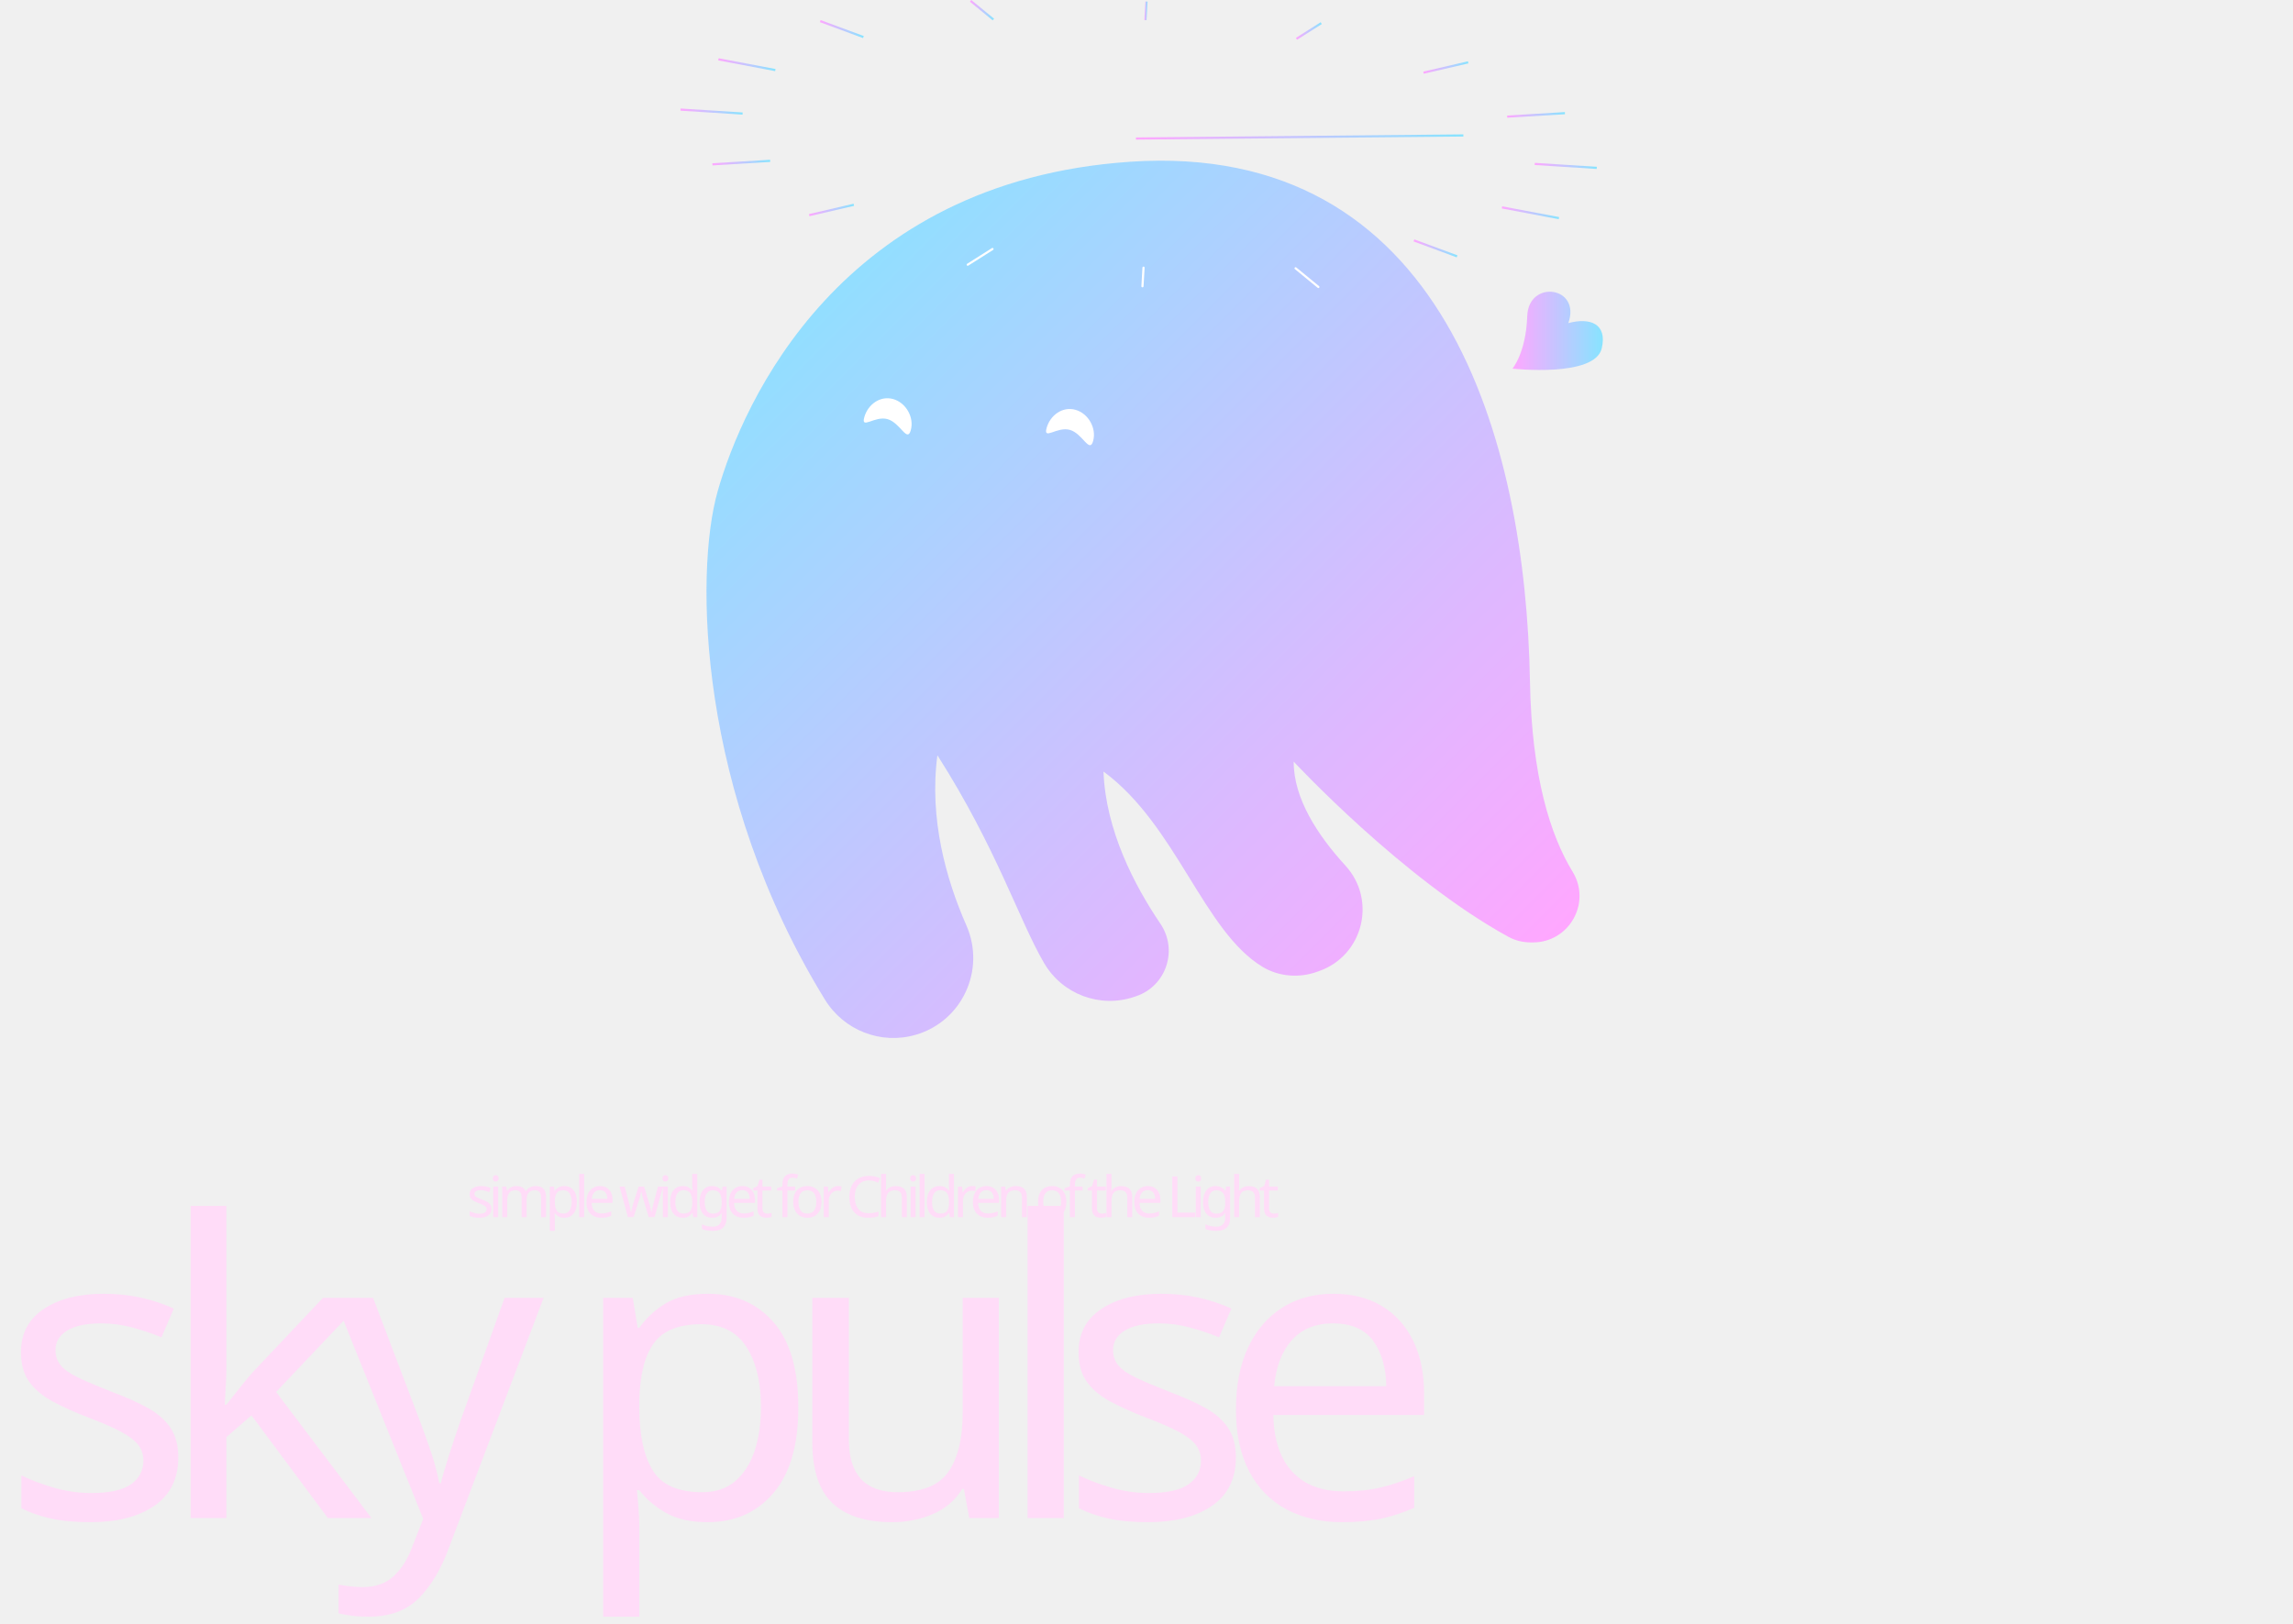
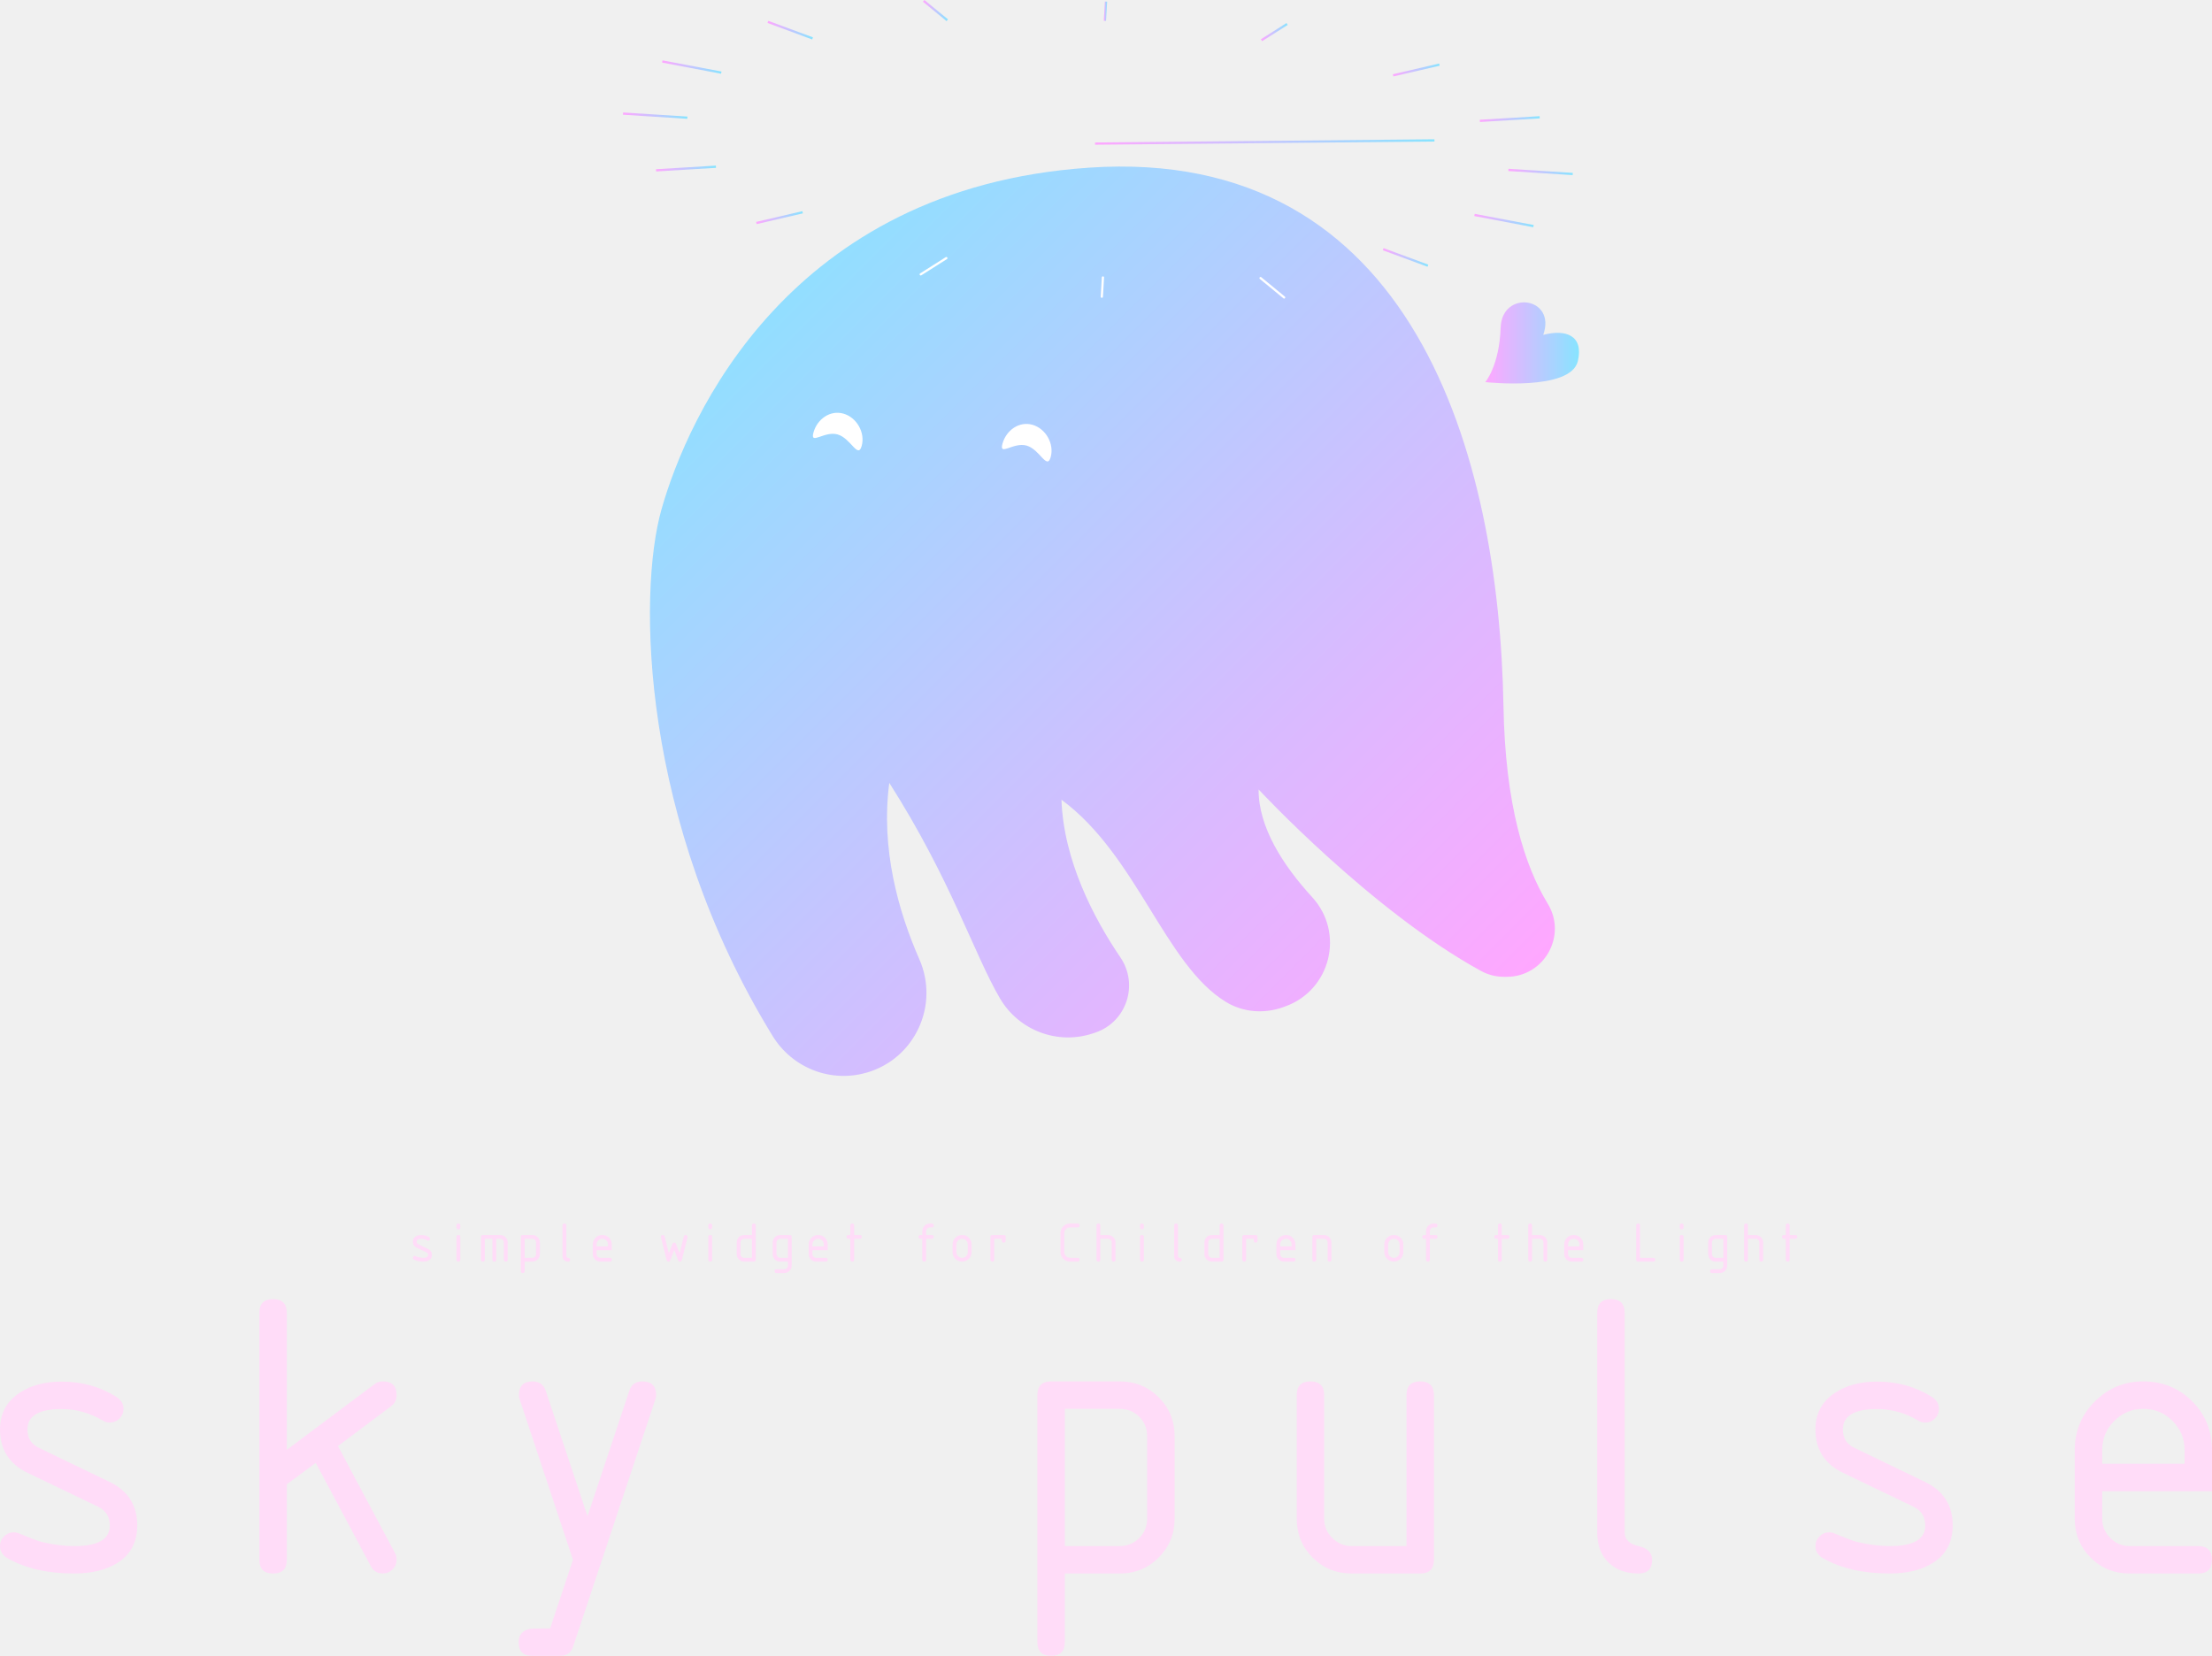
- <svg xmlns="http://www.w3.org/2000/svg" xmlns:xlink="http://www.w3.org/1999/xlink" id="_レイヤー_2" data-name="レイヤー 2" viewBox="0 0 1055.11 747.43">
+ <svg xmlns="http://www.w3.org/2000/svg" xmlns:xlink="http://www.w3.org/1999/xlink" id="_レイヤー_2" data-name="レイヤー 2" viewBox="0 0 981.99 735.24">
  <defs>
    <style>
      .cls-1 {
        fill: url(#_名称未設定グラデーション_113);
      }

      .cls-2 {
        fill: url(#_名称未設定グラデーション_113-18);
        stroke: url(#_名称未設定グラデーション_113-19);
      }

      .cls-2, .cls-3, .cls-4, .cls-5, .cls-6, .cls-7, .cls-8, .cls-9, .cls-10, .cls-11, .cls-12, .cls-13, .cls-14, .cls-15 {
        stroke-miterlimit: 10;
      }

      .cls-3 {
        fill: url(#_名称未設定グラデーション_113-30);
        stroke: url(#_名称未設定グラデーション_113-31);
      }

      .cls-16 {
        fill: url(#_名称未設定グラデーション_113-28);
      }

      .cls-4 {
        fill: url(#_名称未設定グラデーション_113-4);
        stroke: url(#_名称未設定グラデーション_113-5);
      }

      .cls-17 {
        fill: #fff;
      }

      .cls-5 {
        fill: url(#_名称未設定グラデーション_113-16);
        stroke: url(#_名称未設定グラデーション_113-17);
      }

      .cls-6 {
        fill: url(#_名称未設定グラデーション_113-14);
        stroke: url(#_名称未設定グラデーション_113-15);
      }

      .cls-18 {
        fill: url(#_名称未設定グラデーション_113-29);
      }

      .cls-19 {
-         font-size: 189.06px;
-         letter-spacing: -.1em;
-       }
- 
-       .cls-19, .cls-20 {
        fill: #ffdcf8;
-         font-family: ISOCTEUR, ISOCTEUR;
-       }
- 
-       .cls-21 {
+       }
+ 
+       .cls-20 {
        fill: url(#_名称未設定グラデーション_113-32);
      }

      .cls-7 {
        fill: url(#_名称未設定グラデーション_113-10);
        stroke: url(#_名称未設定グラデーション_113-11);
      }

      .cls-8 {
        fill: url(#_名称未設定グラデーション_113-8);
        stroke: url(#_名称未設定グラデーション_113-9);
      }

      .cls-9 {
        fill: url(#_名称未設定グラデーション_113-22);
        stroke: url(#_名称未設定グラデーション_113-23);
      }

-       .cls-22 {
+       .cls-21 {
        fill: none;
        stroke: #fff;
        stroke-linecap: round;
        stroke-linejoin: round;
      }

      .cls-10 {
        fill: url(#_名称未設定グラデーション_113-2);
        stroke: url(#_名称未設定グラデーション_113-3);
      }

-       .cls-20 {
-         font-size: 26.23px;
-         letter-spacing: -.1em;
-       }
- 
      .cls-11 {
        fill: url(#_名称未設定グラデーション_113-26);
        stroke: url(#_名称未設定グラデーション_113-27);
      }

      .cls-12 {
        fill: url(#_名称未設定グラデーション_113-24);
        stroke: url(#_名称未設定グラデーション_113-25);
      }

      .cls-13 {
        fill: url(#_名称未設定グラデーション_113-12);
        stroke: url(#_名称未設定グラデーション_113-13);
      }

      .cls-14 {
        fill: url(#_名称未設定グラデーション_113-20);
        stroke: url(#_名称未設定グラデーション_113-21);
      }

      .cls-15 {
        fill: url(#_名称未設定グラデーション_113-6);
        stroke: url(#_名称未設定グラデーション_113-7);
      }
    </style>
-     <linearGradient id="_名称未設定グラデーション_113" data-name="名称未設定グラデーション 113" x1="684.7" y1="463.34" x2="337.07" y2="115.71" gradientUnits="userSpaceOnUse">
+     <linearGradient id="_名称未設定グラデーション_113" data-name="名称未設定グラデーション 113" x1="648.14" y1="463.34" x2="300.51" y2="115.71" gradientUnits="userSpaceOnUse">
      <stop offset="0" stop-color="#ffa7ff" />
      <stop offset="1" stop-color="#87e4ff" />
    </linearGradient>
-     <linearGradient id="_名称未設定グラデーション_113-2" data-name="名称未設定グラデーション 113" x1="372.34" y1="96.64" x2="392.88" y2="96.64" xlink:href="#_名称未設定グラデーション_113" />
-     <linearGradient id="_名称未設定グラデーション_113-3" data-name="名称未設定グラデーション 113" x1="372.23" y1="96.64" x2="392.99" y2="96.64" xlink:href="#_名称未設定グラデーション_113" />
-     <linearGradient id="_名称未設定グラデーション_113-4" data-name="名称未設定グラデーション 113" x1="327.82" y1="74.83" x2="354.38" y2="74.83" xlink:href="#_名称未設定グラデーション_113" />
-     <linearGradient id="_名称未設定グラデーション_113-5" data-name="名称未設定グラデーション 113" x1="327.79" y1="74.83" x2="354.41" y2="74.83" xlink:href="#_名称未設定グラデーション_113" />
-     <linearGradient id="_名称未設定グラデーション_113-6" data-name="名称未設定グラデーション 113" x1="313.15" y1="51.35" x2="341.7" y2="51.35" xlink:href="#_名称未設定グラデーション_113" />
-     <linearGradient id="_名称未設定グラデーション_113-7" data-name="名称未設定グラデーション 113" x1="313.12" y1="51.35" x2="341.73" y2="51.35" xlink:href="#_名称未設定グラデーション_113" />
-     <linearGradient id="_名称未設定グラデーション_113-8" data-name="名称未設定グラデーション 113" x1="330.58" y1="29.78" x2="356.77" y2="29.78" xlink:href="#_名称未設定グラデーション_113" />
-     <linearGradient id="_名称未設定グラデーション_113-9" data-name="名称未設定グラデーション 113" x1="330.48" y1="29.78" x2="356.86" y2="29.78" xlink:href="#_名称未設定グラデーション_113" />
-     <linearGradient id="_名称未設定グラデーション_113-10" data-name="名称未設定グラデーション 113" x1="377.44" y1="13.39" x2="397.29" y2="13.39" xlink:href="#_名称未設定グラデーション_113" />
-     <linearGradient id="_名称未設定グラデーション_113-11" data-name="名称未設定グラデーション 113" x1="377.27" y1="13.39" x2="397.46" y2="13.39" xlink:href="#_名称未設定グラデーション_113" />
-     <linearGradient id="_名称未設定グラデーション_113-12" data-name="名称未設定グラデーション 113" x1="446.61" y1="4.68" x2="457.09" y2="4.68" xlink:href="#_名称未設定グラデーション_113" />
-     <linearGradient id="_名称未設定グラデーション_113-13" data-name="名称未設定グラデーション 113" x1="446.29" y1="4.68" x2="457.4" y2="4.68" xlink:href="#_名称未設定グラデーション_113" />
-     <linearGradient id="_名称未設定グラデーション_113-14" data-name="名称未設定グラデーション 113" x1="527.07" y1="4.99" x2="527.55" y2="4.99" xlink:href="#_名称未設定グラデーション_113" />
-     <linearGradient id="_名称未設定グラデーション_113-15" data-name="名称未設定グラデーション 113" x1="526.57" y1="4.99" x2="528.05" y2="4.99" xlink:href="#_名称未設定グラデーション_113" />
-     <linearGradient id="_名称未設定グラデーション_113-16" data-name="名称未設定グラデーション 113" x1="596.57" y1="14.25" x2="607.95" y2="14.25" xlink:href="#_名称未設定グラデーション_113" />
-     <linearGradient id="_名称未設定グラデーション_113-17" data-name="名称未設定グラデーション 113" x1="596.3" y1="14.25" x2="608.22" y2="14.25" xlink:href="#_名称未設定グラデーション_113" />
-     <linearGradient id="_名称未設定グラデーション_113-18" data-name="名称未設定グラデーション 113" x1="655.02" y1="31.07" x2="675.56" y2="31.07" xlink:href="#_名称未設定グラデーション_113" />
-     <linearGradient id="_名称未設定グラデーション_113-19" data-name="名称未設定グラデーション 113" x1="654.91" y1="31.07" x2="675.67" y2="31.07" xlink:href="#_名称未設定グラデーション_113" />
-     <linearGradient id="_名称未設定グラデーション_113-20" data-name="名称未設定グラデーション 113" x1="693.52" y1="52.88" x2="720.08" y2="52.88" xlink:href="#_名称未設定グラデーション_113" />
-     <linearGradient id="_名称未設定グラデーション_113-21" data-name="名称未設定グラデーション 113" x1="693.49" y1="52.88" x2="720.11" y2="52.88" xlink:href="#_名称未設定グラデーション_113" />
-     <linearGradient id="_名称未設定グラデーション_113-22" data-name="名称未設定グラデーション 113" x1="706.2" y1="76.35" x2="734.75" y2="76.35" xlink:href="#_名称未設定グラデーション_113" />
-     <linearGradient id="_名称未設定グラデーション_113-23" data-name="名称未設定グラデーション 113" x1="706.16" y1="76.35" x2="734.78" y2="76.35" xlink:href="#_名称未設定グラデーション_113" />
-     <linearGradient id="_名称未設定グラデーション_113-24" data-name="名称未設定グラデーション 113" x1="691.13" y1="97.93" x2="717.32" y2="97.93" xlink:href="#_名称未設定グラデーション_113" />
-     <linearGradient id="_名称未設定グラデーション_113-25" data-name="名称未設定グラデーション 113" x1="691.04" y1="97.93" x2="717.42" y2="97.93" xlink:href="#_名称未設定グラデーション_113" />
-     <linearGradient id="_名称未設定グラデーション_113-26" data-name="名称未設定グラデーション 113" x1="650.61" y1="114.32" x2="670.46" y2="114.32" xlink:href="#_名称未設定グラデーション_113" />
-     <linearGradient id="_名称未設定グラデーション_113-27" data-name="名称未設定グラデーション 113" x1="650.44" y1="114.32" x2="670.63" y2="114.32" xlink:href="#_名称未設定グラデーション_113" />
-     <linearGradient id="_名称未設定グラデーション_113-28" data-name="名称未設定グラデーション 113" x1="468.42" y1="47.56" x2="522.69" y2="47.56" xlink:href="#_名称未設定グラデーション_113" />
-     <linearGradient id="_名称未設定グラデーション_113-29" data-name="名称未設定グラデーション 113" x1="468.42" y1="47.56" x2="522.69" y2="47.56" xlink:href="#_名称未設定グラデーション_113" />
-     <linearGradient id="_名称未設定グラデーション_113-30" data-name="名称未設定グラデーション 113" x1="522.69" y1="63.05" x2="673.36" y2="63.05" xlink:href="#_名称未設定グラデーション_113" />
-     <linearGradient id="_名称未設定グラデーション_113-31" data-name="名称未設定グラデーション 113" x1="522.68" y1="63.05" x2="673.37" y2="63.05" xlink:href="#_名称未設定グラデーション_113" />
-     <linearGradient id="_名称未設定グラデーション_113-32" data-name="名称未設定グラデーション 113" x1="695.94" y1="152.26" x2="737.55" y2="152.26" xlink:href="#_名称未設定グラデーション_113" />
+     <linearGradient id="_名称未設定グラデーション_113-2" data-name="名称未設定グラデーション 113" x1="335.79" y1="96.64" x2="356.32" y2="96.64" xlink:href="#_名称未設定グラデーション_113" />
+     <linearGradient id="_名称未設定グラデーション_113-3" data-name="名称未設定グラデーション 113" x1="335.67" y1="96.64" x2="356.43" y2="96.64" xlink:href="#_名称未設定グラデーション_113" />
+     <linearGradient id="_名称未設定グラデーション_113-4" data-name="名称未設定グラデーション 113" x1="291.26" y1="74.83" x2="317.83" y2="74.83" xlink:href="#_名称未設定グラデーション_113" />
+     <linearGradient id="_名称未設定グラデーション_113-5" data-name="名称未設定グラデーション 113" x1="291.23" y1="74.83" x2="317.86" y2="74.83" xlink:href="#_名称未設定グラデーション_113" />
+     <linearGradient id="_名称未設定グラデーション_113-6" data-name="名称未設定グラデーション 113" x1="276.6" y1="51.35" x2="305.15" y2="51.35" xlink:href="#_名称未設定グラデーション_113" />
+     <linearGradient id="_名称未設定グラデーション_113-7" data-name="名称未設定グラデーション 113" x1="276.56" y1="51.35" x2="305.18" y2="51.35" xlink:href="#_名称未設定グラデーション_113" />
+     <linearGradient id="_名称未設定グラデーション_113-8" data-name="名称未設定グラデーション 113" x1="294.02" y1="29.78" x2="320.21" y2="29.78" xlink:href="#_名称未設定グラデーション_113" />
+     <linearGradient id="_名称未設定グラデーション_113-9" data-name="名称未設定グラデーション 113" x1="293.93" y1="29.78" x2="320.3" y2="29.78" xlink:href="#_名称未設定グラデーション_113" />
+     <linearGradient id="_名称未設定グラデーション_113-10" data-name="名称未設定グラデーション 113" x1="340.89" y1="13.39" x2="360.73" y2="13.39" xlink:href="#_名称未設定グラデーション_113" />
+     <linearGradient id="_名称未設定グラデーション_113-11" data-name="名称未設定グラデーション 113" x1="340.71" y1="13.39" x2="360.9" y2="13.39" xlink:href="#_名称未設定グラデーション_113" />
+     <linearGradient id="_名称未設定グラデーション_113-12" data-name="名称未設定グラデーション 113" x1="410.05" y1="4.68" x2="420.53" y2="4.68" xlink:href="#_名称未設定グラデーション_113" />
+     <linearGradient id="_名称未設定グラデーション_113-13" data-name="名称未設定グラデーション 113" x1="409.74" y1="4.68" x2="420.85" y2="4.68" xlink:href="#_名称未設定グラデーション_113" />
+     <linearGradient id="_名称未設定グラデーション_113-14" data-name="名称未設定グラデーション 113" x1="490.51" y1="4.99" x2="491" y2="4.99" xlink:href="#_名称未設定グラデーション_113" />
+     <linearGradient id="_名称未設定グラデーション_113-15" data-name="名称未設定グラデーション 113" x1="490.01" y1="4.99" x2="491.5" y2="4.99" xlink:href="#_名称未設定グラデーション_113" />
+     <linearGradient id="_名称未設定グラデーション_113-16" data-name="名称未設定グラデーション 113" x1="560.02" y1="14.25" x2="571.39" y2="14.25" xlink:href="#_名称未設定グラデーション_113" />
+     <linearGradient id="_名称未設定グラデーション_113-17" data-name="名称未設定グラデーション 113" x1="559.75" y1="14.25" x2="571.66" y2="14.25" xlink:href="#_名称未設定グラデーション_113" />
+     <linearGradient id="_名称未設定グラデーション_113-18" data-name="名称未設定グラデーション 113" x1="618.47" y1="31.07" x2="639" y2="31.07" xlink:href="#_名称未設定グラデーション_113" />
+     <linearGradient id="_名称未設定グラデーション_113-19" data-name="名称未設定グラデーション 113" x1="618.35" y1="31.07" x2="639.11" y2="31.07" xlink:href="#_名称未設定グラデーション_113" />
+     <linearGradient id="_名称未設定グラデーション_113-20" data-name="名称未設定グラデーション 113" x1="656.96" y1="52.88" x2="683.52" y2="52.88" xlink:href="#_名称未設定グラデーション_113" />
+     <linearGradient id="_名称未設定グラデーション_113-21" data-name="名称未設定グラデーション 113" x1="656.93" y1="52.88" x2="683.55" y2="52.88" xlink:href="#_名称未設定グラデーション_113" />
+     <linearGradient id="_名称未設定グラデーション_113-22" data-name="名称未設定グラデーション 113" x1="669.64" y1="76.35" x2="698.19" y2="76.35" xlink:href="#_名称未設定グラデーション_113" />
+     <linearGradient id="_名称未設定グラデーション_113-23" data-name="名称未設定グラデーション 113" x1="669.61" y1="76.35" x2="698.22" y2="76.35" xlink:href="#_名称未設定グラデーション_113" />
+     <linearGradient id="_名称未設定グラデーション_113-24" data-name="名称未設定グラデーション 113" x1="654.58" y1="97.93" x2="680.77" y2="97.93" xlink:href="#_名称未設定グラデーション_113" />
+     <linearGradient id="_名称未設定グラデーション_113-25" data-name="名称未設定グラデーション 113" x1="654.48" y1="97.93" x2="680.86" y2="97.93" xlink:href="#_名称未設定グラデーション_113" />
+     <linearGradient id="_名称未設定グラデーション_113-26" data-name="名称未設定グラデーション 113" x1="614.06" y1="114.32" x2="633.9" y2="114.32" xlink:href="#_名称未設定グラデーション_113" />
+     <linearGradient id="_名称未設定グラデーション_113-27" data-name="名称未設定グラデーション 113" x1="613.88" y1="114.32" x2="634.07" y2="114.32" xlink:href="#_名称未設定グラデーション_113" />
+     <linearGradient id="_名称未設定グラデーション_113-28" data-name="名称未設定グラデーション 113" x1="431.87" y1="47.56" x2="486.13" y2="47.56" xlink:href="#_名称未設定グラデーション_113" />
+     <linearGradient id="_名称未設定グラデーション_113-29" data-name="名称未設定グラデーション 113" x1="431.87" y1="47.56" x2="486.13" y2="47.56" xlink:href="#_名称未設定グラデーション_113" />
+     <linearGradient id="_名称未設定グラデーション_113-30" data-name="名称未設定グラデーション 113" x1="486.13" y1="63.05" x2="636.81" y2="63.05" xlink:href="#_名称未設定グラデーション_113" />
+     <linearGradient id="_名称未設定グラデーション_113-31" data-name="名称未設定グラデーション 113" x1="486.13" y1="63.05" x2="636.81" y2="63.05" xlink:href="#_名称未設定グラデーション_113" />
+     <linearGradient id="_名称未設定グラデーション_113-32" data-name="名称未設定グラデーション 113" x1="659.38" y1="152.26" x2="700.99" y2="152.26" xlink:href="#_名称未設定グラデーション_113" />
  </defs>
  <g id="_レイヤー_1-2" data-name="レイヤー 1">
    <g>
-       <text class="cls-19" transform="translate(0 698.69)">
-         <tspan x="0" y="0">sky pulse</tspan>
-       </text>
-       <text class="cls-20" transform="translate(214.77 560.2)">
-         <tspan x="0" y="0">simple widget for Children of the Light</tspan>
-       </text>
      <g>
-         <path class="cls-1" d="M519.91,74.46c-133.11,9.03-178.11,110.72-189.71,151.76-10.71,37.87-9.04,138.78,49.39,233.85,8.7,14.15,25.72,20.83,41.67,16.21h.05c21.46-6.23,32.35-29.93,23.36-50.38-9.27-21.09-17.21-49.03-13.33-78.29,27.33,42.89,37.58,75.96,49.1,95.65,8.4,14.36,25.71,20.88,41.47,15.54.31-.1.62-.21.92-.31,13.83-4.7,19.32-21.27,11.12-33.36-11.74-17.31-25.21-42.88-26.18-70.04,33.54,24.69,45.97,73.38,73.07,89.83,7.56,4.59,16.86,5.32,25.19,2.35.34-.12.69-.24,1.03-.37,20.24-7.2,26.53-32.69,12.02-48.53-12.78-13.95-23.88-30.95-23.79-47.84,0,0,50.06,53.96,98.79,80.63,3.08,1.69,6.55,2.55,10.06,2.58.39,0,.77,0,1.15,0,16.74.08,27.08-18.21,18.36-32.49-10.22-16.74-18.88-43.82-19.65-87.65-1.97-111.29-39.64-248.95-184.09-239.15Z" />
-         <path class="cls-17" d="M419.09,198.02c-1.66,5.91-4.8-3.46-10.71-5.12s-12.34,5.01-10.68-.89c1.66-5.91,7.36-10.01,13.27-8.35,5.91,1.66,9.78,8.45,8.12,14.36Z" />
-         <path class="cls-17" d="M502.99,202.97c-1.66,5.91-4.8-3.46-10.71-5.12s-12.34,5.01-10.68-.89c1.66-5.91,7.36-10.01,13.27-8.35,5.91,1.66,9.78,8.45,8.12,14.36Z" />
+         <path class="cls-19" d="M48.74,677.36c0-3.88-1.72-6.65-5.17-8.31l-31.29-15.05c-8.19-3.94-12.28-10.37-12.28-19.29,0-7.02,2.89-12.43,8.68-16.25,4.98-3.32,11.2-4.98,18.65-4.98,9.05,0,17.14,2.25,24.28,6.74,2.15,1.35,3.23,3.14,3.23,5.35,0,1.66-.6,3.09-1.8,4.29-1.2,1.2-2.63,1.8-4.29,1.8-1.11,0-2.06-.25-2.86-.74-5.85-3.51-12.03-5.26-18.56-5.26-10.09,0-15.14,3.02-15.14,9.05,0,3.82,1.66,6.52,4.98,8.12l31.57,15.23c8.12,3.94,12.19,10.37,12.19,19.29,0,7.38-2.92,12.92-8.77,16.62-4.99,3.14-11.42,4.71-19.29,4.71-11.69,0-21.51-2.25-29.45-6.74-2.28-1.29-3.42-3.11-3.42-5.45,0-1.66.6-3.09,1.8-4.29,1.2-1.2,2.63-1.8,4.29-1.8.8,0,1.57.15,2.31.46,1.97.86,4.86,2,8.68,3.42,5.54,1.48,10.92,2.22,16.15,2.22,10.34,0,15.51-3.05,15.51-9.14Z" />
+         <path class="cls-19" d="M127.32,659.09v33.51c0,4.06-2.03,6.09-6.09,6.09s-6.09-2.03-6.09-6.09v-109.67c0-4.06,2.03-6.09,6.09-6.09s6.09,2.03,6.09,6.09v60.83l38.96-29.17c1.05-.8,2.28-1.2,3.69-1.2,4.06,0,6.09,2.03,6.09,6.09,0,2.09-.8,3.72-2.4,4.89l-23.63,17.72,25.39,47.63c.43.8.65,1.75.65,2.86,0,1.66-.6,3.09-1.8,4.29s-2.63,1.8-4.29,1.8c-2.4,0-4.19-1.08-5.35-3.23l-24.46-45.88-12.83,9.51Z" />
+         <path class="cls-19" d="M244.21,723.06l10.15-30.46-23.63-71.17c-.25-.74-.37-1.38-.37-1.94,0-4.06,2.03-6.09,6.09-6.09,2.95,0,4.89,1.38,5.82,4.15l18.55,55.67,18.55-55.67c.86-2.77,2.8-4.15,5.82-4.15,4.06,0,6.09,2.03,6.09,6.09,0,.55-.12,1.2-.37,1.94l-36.46,109.67c-.92,2.77-2.86,4.15-5.82,4.15h-12.28c-4.06,0-6.09-2.03-6.09-6.09,0-3.26,1.69-5.23,5.08-5.91.55-.12,3.51-.18,8.86-.18Z" />
+         <path class="cls-19" d="M460.54,619.48c0-4.06,2.03-6.09,6.09-6.09h30.46c6.83,0,12.6,2.35,17.31,7.06s7.06,10.48,7.06,17.31v36.56c0,6.77-2.35,12.52-7.06,17.26-4.71,4.74-10.48,7.11-17.31,7.11h-24.37v30.46c0,4.06-2.03,6.09-6.09,6.09s-6.09-2.03-6.09-6.09v-109.67ZM472.72,625.58v60.93h24.37c3.38,0,6.26-1.18,8.63-3.55s3.55-5.25,3.55-8.63v-36.56c0-3.45-1.17-6.34-3.51-8.68-2.34-2.34-5.23-3.51-8.68-3.51h-24.37Z" />
+         <path class="cls-19" d="M636.59,619.48v73.11c0,4.06-2.03,6.09-6.09,6.09h-30.46c-6.83,0-12.6-2.35-17.31-7.06s-7.06-10.48-7.06-17.31v-54.83c0-4.06,2.03-6.09,6.09-6.09s6.09,2.03,6.09,6.09v54.83c0,3.32,1.2,6.19,3.6,8.59,2.4,2.4,5.26,3.6,8.58,3.6h24.37v-67.02c0-4.06,2.03-6.09,6.09-6.09s6.09,2.03,6.09,6.09Z" />
+         <path class="cls-19" d="M709.08,582.93c0-4.06,2.03-6.09,6.09-6.09s6.09,2.03,6.09,6.09v97.48c0,3.14,2.03,5.17,6.09,6.09s6.09,2.95,6.09,6.09c0,4.06-2.03,6.09-6.09,6.09-5.48,0-9.89-1.62-13.25-4.85-3.35-3.23-5.03-7.71-5.03-13.43v-97.48Z" />
+         <path class="cls-19" d="M854.68,677.36c0-3.88-1.72-6.65-5.17-8.31l-31.29-15.05c-8.19-3.94-12.28-10.37-12.28-19.29,0-7.02,2.89-12.43,8.68-16.25,4.99-3.32,11.2-4.98,18.65-4.98,9.05,0,17.14,2.25,24.28,6.74,2.15,1.35,3.23,3.14,3.23,5.35,0,1.66-.6,3.09-1.8,4.29-1.2,1.2-2.63,1.8-4.29,1.8-1.11,0-2.06-.25-2.86-.74-5.85-3.51-12.03-5.26-18.56-5.26-10.09,0-15.14,3.02-15.14,9.05,0,3.82,1.66,6.52,4.99,8.12l31.57,15.23c8.12,3.94,12.19,10.37,12.19,19.29,0,7.38-2.92,12.92-8.77,16.62-4.98,3.14-11.42,4.71-19.29,4.71-11.69,0-21.51-2.25-29.45-6.74-2.28-1.29-3.42-3.11-3.42-5.45,0-1.66.6-3.09,1.8-4.29,1.2-1.2,2.63-1.8,4.29-1.8.8,0,1.57.15,2.31.46,1.97.86,4.86,2,8.68,3.42,5.54,1.48,10.92,2.22,16.16,2.22,10.34,0,15.51-3.05,15.51-9.14Z" />
+         <path class="cls-19" d="M933.25,662.13v12.19c0,3.32,1.2,6.19,3.6,8.59,2.4,2.4,5.26,3.6,8.58,3.6h30.46c4.06,0,6.09,2.03,6.09,6.09s-2.03,6.09-6.09,6.09h-30.46c-6.83,0-12.6-2.35-17.31-7.06s-7.06-10.48-7.06-17.31v-30.46c0-8.43,2.97-15.62,8.91-21.56,5.94-5.94,13.12-8.91,21.55-8.91s15.77,2.94,21.65,8.82c5.88,5.88,8.82,13.09,8.82,21.65v18.28h-48.74ZM951.53,625.58c-5.05,0-9.36,1.79-12.92,5.35-3.57,3.57-5.35,7.88-5.35,12.92v6.09h36.56v-6.09c0-5.05-1.79-9.35-5.35-12.92-3.57-3.57-7.88-5.35-12.92-5.35Z" />
+       </g>
+       <g>
+         <path class="cls-19" d="M190.05,557.24c0-.54-.24-.92-.72-1.15l-4.34-2.09c-1.14-.55-1.7-1.44-1.7-2.68,0-.97.4-1.72,1.2-2.25.69-.46,1.55-.69,2.59-.69,1.26,0,2.38.31,3.37.94.3.19.45.44.45.74,0,.23-.08.43-.25.6-.17.17-.36.25-.6.25-.15,0-.29-.03-.4-.1-.81-.49-1.67-.73-2.57-.73-1.4,0-2.1.42-2.1,1.25,0,.53.23.91.69,1.13l4.38,2.11c1.13.55,1.69,1.44,1.69,2.68,0,1.02-.41,1.79-1.22,2.3-.69.44-1.58.65-2.68.65-1.62,0-2.98-.31-4.09-.93-.32-.18-.47-.43-.47-.76,0-.23.08-.43.25-.6.17-.17.37-.25.6-.25.11,0,.22.02.32.06.27.12.67.28,1.2.47.77.21,1.52.31,2.24.31,1.43,0,2.15-.42,2.15-1.27Z" />
+         <path class="cls-19" d="M202.64,544.99v-.84c0-.56.28-.85.85-.85s.85.28.85.85v.84c0,.56-.28.85-.85.85s-.85-.28-.85-.85ZM202.64,549.21c0-.56.28-.85.85-.85s.85.28.85.85v10.14c0,.56-.28.85-.85.85s-.85-.28-.85-.85v-10.14Z" />
+         <path class="cls-19" d="M214.39,548.37h7.61c.95,0,1.75.33,2.4.98.65.65.98,1.45.98,2.4v7.61c0,.56-.28.85-.85.85s-.85-.28-.85-.85v-7.61c0-.48-.16-.88-.49-1.2-.32-.32-.73-.49-1.2-.49h-1.69v9.3c0,.56-.28.85-.85.85s-.85-.28-.85-.85v-9.3h-3.38v9.3c0,.56-.28.85-.85.85s-.85-.28-.85-.85v-10.14c0-.56.28-.85.85-.85Z" />
+         <path class="cls-19" d="M231.21,549.21c0-.56.28-.85.85-.85h4.23c.95,0,1.75.33,2.4.98.65.65.98,1.45.98,2.4v5.07c0,.94-.33,1.74-.98,2.39-.65.66-1.45.99-2.4.99h-3.38v4.23c0,.56-.28.84-.85.84s-.85-.28-.85-.84v-15.21ZM232.9,550.06v8.45h3.38c.47,0,.87-.16,1.2-.49.33-.33.49-.73.49-1.2v-5.07c0-.48-.16-.88-.49-1.2-.32-.32-.73-.49-1.2-.49h-3.38Z" />
+         <path class="cls-19" d="M249.71,544.14c0-.56.28-.85.85-.85s.85.28.85.85v13.52c0,.44.28.72.85.85s.85.41.85.84c0,.56-.28.85-.85.85-.76,0-1.37-.22-1.84-.67s-.7-1.07-.7-1.86v-13.52Z" />
+         <path class="cls-19" d="M264.84,555.13v1.69c0,.46.17.86.5,1.19s.73.5,1.19.5h4.23c.56,0,.85.28.85.84s-.28.85-.85.85h-4.23c-.95,0-1.75-.33-2.4-.98s-.98-1.45-.98-2.4v-4.23c0-1.17.41-2.17,1.24-2.99.82-.82,1.82-1.24,2.99-1.24s2.19.41,3,1.22c.81.82,1.22,1.82,1.22,3v2.54h-6.76ZM267.38,550.06c-.7,0-1.3.25-1.79.74s-.74,1.09-.74,1.79v.85h5.07v-.85c0-.7-.25-1.3-.74-1.79s-1.09-.74-1.79-.74Z" />
+         <path class="cls-19" d="M301.86,560.2c-.39,0-.67-.21-.82-.61l-1.72-4.6-1.72,4.57c-.16.43-.44.64-.82.64-.44,0-.73-.26-.86-.79l-2.5-9.99c-.02-.07-.03-.15-.03-.24,0-.54.28-.81.85-.81.44,0,.72.21.82.64l1.87,7.49,1.58-4.2c.14-.37.41-.55.81-.55s.66.18.79.55l1.58,4.21,1.88-7.5c.11-.43.38-.64.82-.64.22,0,.42.08.59.24s.26.35.26.57c0,.09,0,.17-.03.24l-2.51,10.04c-.12.5-.4.74-.85.74Z" />
+         <path class="cls-19" d="M314.45,544.99v-.84c0-.56.28-.85.85-.85s.85.28.85.85v.84c0,.56-.28.85-.85.85s-.85-.28-.85-.85ZM314.45,549.21c0-.56.28-.85.85-.85s.85.28.85.85v10.14c0,.56-.28.85-.85.85s-.85-.28-.85-.85v-10.14Z" />
+         <path class="cls-19" d="M327.04,551.75c0-.61.15-1.18.45-1.7.64-1.12,1.62-1.68,2.93-1.68h3.38v-4.23c0-.56.28-.85.85-.85s.85.28.85.85v15.21c0,.56-.28.85-.85.85h-4.23c-.95,0-1.75-.33-2.4-.98s-.98-1.45-.98-2.4v-5.07ZM330.42,550.06c-.47,0-.87.17-1.2.49-.33.33-.49.73-.49,1.2v5.07c0,.46.17.86.5,1.19s.73.5,1.19.5h3.38v-8.45h-3.38Z" />
+         <path class="cls-19" d="M350.62,548.37c.56,0,.85.28.85.85v12.68c0,.95-.33,1.75-.98,2.4s-1.45.98-2.4.98h-3.38c-.56,0-.85-.28-.85-.84s.28-.85.85-.85h3.38c.47,0,.87-.16,1.2-.49.33-.33.49-.73.49-1.2v-1.69h-3.38c-1.31,0-2.29-.56-2.93-1.68-.3-.52-.45-1.09-.45-1.7v-5.07c0-.95.33-1.75.98-2.4.65-.65,1.45-.98,2.4-.98h4.23ZM349.78,550.06h-3.38c-.47,0-.87.17-1.2.49-.33.33-.49.73-.49,1.2v5.07c0,.46.17.86.5,1.19s.73.5,1.19.5h3.38v-8.45Z" />
+         <path class="cls-19" d="M360.68,555.13v1.69c0,.46.17.86.5,1.19s.73.5,1.19.5h4.23c.56,0,.85.28.85.84s-.28.85-.85.85h-4.23c-.95,0-1.75-.33-2.4-.98s-.98-1.45-.98-2.4v-4.23c0-1.17.41-2.17,1.24-2.99.82-.82,1.82-1.24,2.99-1.24s2.19.41,3,1.22c.81.82,1.22,1.82,1.22,3v2.54h-6.76ZM363.21,550.06c-.7,0-1.3.25-1.79.74s-.74,1.09-.74,1.79v.85h5.07v-.85c0-.7-.25-1.3-.74-1.79s-1.09-.74-1.79-.74Z" />
+         <path class="cls-19" d="M377.5,550.06h-.85c-.56,0-.85-.28-.85-.84s.28-.85.85-.85h.85v-4.23c0-.56.28-.85.85-.85s.85.28.85.85v4.23h2.54c.56,0,.85.28.85.85s-.28.84-.85.84h-2.54v9.3c0,.56-.28.85-.85.85s-.85-.28-.85-.85v-9.3Z" />
+         <path class="cls-19" d="M408.6,548.37h.85v-1.69c0-.95.33-1.75.99-2.4.66-.65,1.46-.98,2.39-.98h.85c.56,0,.85.28.85.85s-.28.84-.85.84h-.85c-.47,0-.87.17-1.2.49-.33.33-.49.73-.49,1.2v1.69h2.54c.56,0,.85.28.85.85s-.28.84-.85.84h-2.54v9.3c0,.56-.28.85-.85.85s-.85-.28-.85-.85v-9.3h-.85c-.56,0-.85-.28-.85-.84s.28-.85.85-.85Z" />
+         <path class="cls-19" d="M422.88,555.97v-3.38c0-1.17.41-2.17,1.24-2.99.82-.82,1.82-1.24,2.99-1.24s2.19.41,3,1.22c.81.82,1.22,1.82,1.22,3v3.38c0,1.17-.41,2.17-1.24,2.99-.82.82-1.82,1.24-2.99,1.24s-2.17-.41-2.99-1.24c-.82-.82-1.24-1.82-1.24-2.99ZM429.64,555.97v-3.38c0-.7-.25-1.3-.74-1.79-.49-.5-1.09-.74-1.79-.74s-1.3.25-1.79.74c-.49.5-.74,1.09-.74,1.79v3.38c0,.71.25,1.31.74,1.8s1.09.74,1.8.74,1.3-.25,1.79-.74c.5-.5.74-1.09.74-1.79Z" />
+         <path class="cls-19" d="M439.7,549.21c0-.56.28-.85.84-.85h5.07c.56,0,.84.28.84.85v1.69c0,.56-.28.84-.84.84s-.85-.28-.85-.84v-.85h-3.38v9.3c0,.56-.28.85-.85.85s-.84-.28-.84-.85v-10.14Z" />
+         <path class="cls-19" d="M478.41,543.3c.56,0,.85.28.85.85s-.28.84-.85.84h-3.38c-.71,0-1.31.25-1.8.74-.49.5-.74,1.09-.74,1.79v8.45c0,.7.25,1.3.74,1.79s1.09.74,1.79.74h3.38c.56,0,.85.28.85.84s-.28.85-.85.85h-3.38c-1.17,0-2.17-.41-2.99-1.24-.82-.82-1.24-1.82-1.24-2.99v-8.45c0-1.17.41-2.17,1.24-2.99.82-.82,1.82-1.24,2.99-1.24h3.38Z" />
+         <path class="cls-19" d="M486.77,544.14c0-.56.28-.85.85-.85s.84.28.84.85v4.23h3.38c.93,0,1.73.33,2.39.97.66.65.99,1.43.99,2.34v7.67c0,.56-.28.85-.85.85s-.84-.28-.84-.85v-7.61c0-.48-.16-.88-.49-1.2-.32-.32-.73-.49-1.2-.49h-3.38v9.3c0,.56-.28.85-.84.85s-.85-.28-.85-.85v-15.21Z" />
+         <path class="cls-19" d="M506.12,544.99v-.84c0-.56.28-.85.84-.85s.85.28.85.85v.84c0,.56-.28.85-.85.85s-.84-.28-.84-.85ZM506.12,549.21c0-.56.28-.85.84-.85s.85.28.85.85v10.14c0,.56-.28.85-.85.85s-.84-.28-.84-.85v-10.14Z" />
+         <path class="cls-19" d="M521.25,544.14c0-.56.28-.85.85-.85s.84.28.84.85v13.52c0,.44.28.72.85.85s.84.41.84.84c0,.56-.28.85-.84.85-.76,0-1.37-.22-1.84-.67-.47-.45-.7-1.07-.7-1.86v-13.52Z" />
+         <path class="cls-19" d="M534.69,551.75c0-.61.15-1.18.45-1.7.64-1.12,1.62-1.68,2.93-1.68h3.38v-4.23c0-.56.28-.85.84-.85s.85.28.85.85v15.21c0,.56-.28.85-.85.85h-4.23c-.95,0-1.75-.33-2.4-.98-.65-.65-.98-1.45-.98-2.4v-5.07ZM538.07,550.06c-.47,0-.87.17-1.2.49-.33.33-.49.73-.49,1.2v5.07c0,.46.17.86.5,1.19s.73.5,1.19.5h3.38v-8.45h-3.38Z" />
+         <path class="cls-19" d="M551.51,549.21c0-.56.28-.85.84-.85h5.07c.56,0,.84.28.84.85v1.69c0,.56-.28.84-.84.84s-.85-.28-.85-.84v-.85h-3.38v9.3c0,.56-.28.85-.85.85s-.84-.28-.84-.85v-10.14Z" />
+         <path class="cls-19" d="M568.33,555.13v1.69c0,.46.17.86.5,1.19s.73.5,1.19.5h4.23c.56,0,.85.28.85.84s-.28.85-.85.85h-4.23c-.95,0-1.75-.33-2.4-.98-.65-.65-.98-1.45-.98-2.4v-4.23c0-1.17.41-2.17,1.24-2.99.82-.82,1.82-1.24,2.99-1.24s2.19.41,3,1.22,1.22,1.82,1.22,3v2.54h-6.76ZM570.86,550.06c-.7,0-1.3.25-1.79.74s-.74,1.09-.74,1.79v.85h5.07v-.85c0-.7-.25-1.3-.74-1.79s-1.09-.74-1.79-.74Z" />
+         <path class="cls-19" d="M582.61,559.36v-10.14c0-.56.28-.85.85-.85h4.23c.95,0,1.75.33,2.4.98s.98,1.45.98,2.4v7.61c0,.56-.28.85-.85.85s-.84-.28-.84-.85v-7.61c0-.48-.16-.88-.49-1.2-.32-.32-.73-.49-1.2-.49h-3.38v9.3c0,.56-.28.85-.84.85s-.85-.28-.85-.85Z" />
+         <path class="cls-19" d="M614.55,555.97v-3.38c0-1.17.41-2.17,1.24-2.99.82-.82,1.82-1.24,2.99-1.24s2.19.41,3,1.22,1.22,1.82,1.22,3v3.38c0,1.17-.41,2.17-1.24,2.99-.82.82-1.82,1.24-2.99,1.24s-2.17-.41-2.99-1.24c-.82-.82-1.24-1.82-1.24-2.99ZM621.32,555.97v-3.38c0-.7-.25-1.3-.74-1.79s-1.09-.74-1.79-.74-1.3.25-1.79.74-.74,1.09-.74,1.79v3.38c0,.71.25,1.31.74,1.8.49.49,1.09.74,1.8.74s1.3-.25,1.79-.74.74-1.09.74-1.79Z" />
+         <path class="cls-19" d="M632.22,548.37h.85v-1.69c0-.95.33-1.75.99-2.4.66-.65,1.46-.98,2.39-.98h.85c.56,0,.84.28.84.85s-.28.84-.84.84h-.85c-.47,0-.87.17-1.2.49s-.49.73-.49,1.2v1.69h2.54c.56,0,.84.28.84.85s-.28.84-.84.84h-2.54v9.3c0,.56-.28.85-.84.85s-.85-.28-.85-.85v-9.3h-.85c-.56,0-.84-.28-.84-.84s.28-.85.84-.85Z" />
+         <path class="cls-19" d="M665.01,550.06h-.85c-.56,0-.84-.28-.84-.84s.28-.85.84-.85h.85v-4.23c0-.56.28-.85.85-.85s.84.28.84.85v4.23h2.54c.56,0,.84.28.84.85s-.28.84-.84.84h-2.54v9.3c0,.56-.28.85-.84.85s-.85-.28-.85-.85v-9.3Z" />
+         <path class="cls-19" d="M678.44,544.14c0-.56.28-.85.85-.85s.84.28.84.85v4.23h3.38c.93,0,1.73.33,2.39.97.66.65.99,1.43.99,2.34v7.67c0,.56-.28.85-.85.85s-.84-.28-.84-.85v-7.61c0-.48-.16-.88-.49-1.2-.32-.32-.73-.49-1.2-.49h-3.38v9.3c0,.56-.28.85-.84.85s-.85-.28-.85-.85v-15.21Z" />
+         <path class="cls-19" d="M696.11,555.13v1.69c0,.46.17.86.5,1.19s.73.5,1.19.5h4.23c.56,0,.85.28.85.84s-.28.85-.85.85h-4.23c-.95,0-1.75-.33-2.4-.98-.65-.65-.98-1.45-.98-2.4v-4.23c0-1.17.41-2.17,1.24-2.99.82-.82,1.82-1.24,2.99-1.24s2.19.41,3,1.22,1.22,1.82,1.22,3v2.54h-6.76ZM698.64,550.06c-.7,0-1.3.25-1.79.74s-.74,1.09-.74,1.79v.85h5.07v-.85c0-.7-.25-1.3-.74-1.79s-1.09-.74-1.79-.74Z" />
+         <path class="cls-19" d="M726.36,544.14c0-.56.28-.85.85-.85s.84.28.84.85v14.37h5.92c.56,0,.85.28.85.84s-.28.85-.85.85h-6.76c-.56,0-.85-.28-.85-.85v-15.21Z" />
+         <path class="cls-19" d="M745.72,544.99v-.84c0-.56.28-.85.84-.85s.85.28.85.85v.84c0,.56-.28.85-.85.85s-.84-.28-.84-.85ZM745.72,549.21c0-.56.28-.85.84-.85s.85.28.85.85v10.14c0,.56-.28.85-.85.85s-.84-.28-.84-.85v-10.14Z" />
+         <path class="cls-19" d="M765.92,548.37c.56,0,.85.28.85.85v12.68c0,.95-.33,1.75-.98,2.4-.65.65-1.45.98-2.4.98h-3.38c-.56,0-.84-.28-.84-.84s.28-.85.84-.85h3.38c.47,0,.87-.16,1.2-.49s.49-.73.49-1.2v-1.69h-3.38c-1.32,0-2.29-.56-2.93-1.68-.3-.52-.45-1.09-.45-1.7v-5.07c0-.95.33-1.75.98-2.4.65-.65,1.45-.98,2.4-.98h4.23ZM765.07,550.06h-3.38c-.47,0-.87.17-1.2.49-.33.33-.49.73-.49,1.2v5.07c0,.46.17.86.5,1.19s.73.5,1.19.5h3.38v-8.45Z" />
+         <path class="cls-19" d="M774.28,544.14c0-.56.28-.85.85-.85s.84.28.84.85v4.23h3.38c.93,0,1.73.33,2.39.97.66.65.99,1.43.99,2.34v7.67c0,.56-.28.85-.85.85s-.84-.28-.84-.85v-7.61c0-.48-.16-.88-.49-1.2-.32-.32-.73-.49-1.2-.49h-3.38v9.3c0,.56-.28.85-.84.85s-.85-.28-.85-.85v-15.21Z" />
+         <path class="cls-19" d="M792.79,550.06h-.85c-.56,0-.84-.28-.84-.84s.28-.85.84-.85h.85v-4.23c0-.56.28-.85.85-.85s.84.28.84.85v4.23h2.54c.56,0,.84.28.84.85s-.28.84-.84.84h-2.54v9.3c0,.56-.28.85-.84.85s-.85-.28-.85-.85v-9.3Z" />
+       </g>
+       <g>
+         <path class="cls-1" d="M483.36,74.46c-133.11,9.03-178.11,110.72-189.71,151.76-10.71,37.87-9.04,138.78,49.39,233.85,8.7,14.15,25.72,20.83,41.67,16.21h.05c21.46-6.23,32.35-29.93,23.36-50.38-9.27-21.09-17.21-49.03-13.33-78.29,27.33,42.89,37.58,75.96,49.1,95.65,8.4,14.36,25.71,20.88,41.47,15.54.31-.1.62-.21.92-.31,13.83-4.7,19.32-21.27,11.12-33.36-11.74-17.31-25.21-42.88-26.18-70.04,33.54,24.69,45.97,73.38,73.07,89.83,7.56,4.59,16.86,5.32,25.19,2.35.34-.12.69-.24,1.03-.37,20.24-7.2,26.53-32.69,12.02-48.53-12.78-13.95-23.88-30.95-23.79-47.84,0,0,50.06,53.96,98.79,80.63,3.08,1.69,6.55,2.55,10.06,2.58.39,0,.77,0,1.15,0,16.74.08,27.08-18.21,18.36-32.49-10.22-16.74-18.88-43.82-19.65-87.65-1.97-111.29-39.64-248.95-184.09-239.15Z" />
+         <path class="cls-17" d="M382.53,198.02c-1.66,5.91-4.8-3.46-10.71-5.12s-12.34,5.01-10.68-.89c1.66-5.91,7.36-10.01,13.27-8.35,5.91,1.66,9.78,8.45,8.12,14.36Z" />
+         <path class="cls-17" d="M466.44,202.97c-1.66,5.91-4.8-3.46-10.71-5.12s-12.34,5.01-10.68-.89c1.66-5.91,7.36-10.01,13.27-8.35,5.91,1.66,9.78,8.45,8.12,14.36Z" />
        <g>
          <g>
            <g id="_リピートラジアル_" data-name="&amp;lt;リピートラジアル&amp;gt;">
-               <line class="cls-10" x1="372.34" y1="99.02" x2="392.88" y2="94.25" />
+               <line class="cls-10" x1="335.79" y1="99.02" x2="356.32" y2="94.25" />
            </g>
            <g id="_リピートラジアル_-2" data-name="&amp;lt;リピートラジアル&amp;gt;">
-               <line class="cls-4" x1="327.82" y1="75.63" x2="354.38" y2="74.03" />
+               <line class="cls-4" x1="291.26" y1="75.63" x2="317.83" y2="74.03" />
            </g>
            <g id="_リピートラジアル_-3" data-name="&amp;lt;リピートラジアル&amp;gt;">
-               <line class="cls-15" x1="313.15" y1="50.44" x2="341.7" y2="52.26" />
+               <line class="cls-15" x1="276.6" y1="50.44" x2="305.15" y2="52.26" />
            </g>
            <g id="_リピートラジアル_-4" data-name="&amp;lt;リピートラジアル&amp;gt;">
-               <line class="cls-8" x1="330.58" y1="27.3" x2="356.77" y2="32.25" />
+               <line class="cls-8" x1="294.02" y1="27.3" x2="320.21" y2="32.25" />
            </g>
            <g id="_リピートラジアル_-5" data-name="&amp;lt;リピートラジアル&amp;gt;">
-               <line class="cls-7" x1="377.44" y1="9.72" x2="397.29" y2="17.05" />
+               <line class="cls-7" x1="340.89" y1="9.72" x2="360.73" y2="17.05" />
            </g>
            <g id="_リピートラジアル_-6" data-name="&amp;lt;リピートラジアル&amp;gt;">
-               <line class="cls-13" x1="446.61" y1=".39" x2="457.09" y2="8.98" />
+               <line class="cls-13" x1="410.05" y1=".39" x2="420.53" y2="8.98" />
            </g>
            <g id="_リピートラジアル_-7" data-name="&amp;lt;リピートラジアル&amp;gt;">
-               <line class="cls-6" x1="527.55" y1=".71" x2="527.07" y2="9.26" />
+               <line class="cls-6" x1="491" y1=".71" x2="490.51" y2="9.26" />
            </g>
            <g id="_リピートラジアル_-8" data-name="&amp;lt;リピートラジアル&amp;gt;">
-               <line class="cls-5" x1="607.95" y1="10.65" x2="596.57" y2="17.86" />
+               <line class="cls-5" x1="571.39" y1="10.65" x2="560.02" y2="17.86" />
            </g>
            <g id="_リピートラジアル_-9" data-name="&amp;lt;リピートラジアル&amp;gt;">
-               <line class="cls-2" x1="675.56" y1="28.69" x2="655.02" y2="33.45" />
+               <line class="cls-2" x1="639" y1="28.69" x2="618.47" y2="33.45" />
            </g>
            <g id="_リピートラジアル_-10" data-name="&amp;lt;リピートラジアル&amp;gt;">
-               <line class="cls-14" x1="720.08" y1="52.08" x2="693.52" y2="53.67" />
+               <line class="cls-14" x1="683.52" y1="52.08" x2="656.96" y2="53.67" />
            </g>
            <g id="_リピートラジアル_-11" data-name="&amp;lt;リピートラジアル&amp;gt;">
-               <line class="cls-9" x1="734.75" y1="77.26" x2="706.2" y2="75.45" />
+               <line class="cls-9" x1="698.19" y1="77.26" x2="669.64" y2="75.45" />
            </g>
            <g id="_リピートラジアル_-12" data-name="&amp;lt;リピートラジアル&amp;gt;">
-               <line class="cls-12" x1="717.32" y1="100.4" x2="691.13" y2="95.45" />
+               <line class="cls-12" x1="680.77" y1="100.4" x2="654.58" y2="95.45" />
            </g>
            <g id="_リピートラジアル_-13" data-name="&amp;lt;リピートラジアル&amp;gt;">
-               <line class="cls-11" x1="670.46" y1="117.98" x2="650.61" y2="110.65" />
+               <line class="cls-11" x1="633.9" y1="117.98" x2="614.06" y2="110.65" />
            </g>
          </g>
          <g>
-             <path class="cls-16" d="M522.69,63.76l-54.26-32.4,54.26,32.4Z" />
-             <polygon class="cls-18" points="468.42 31.36 522.69 63.76 468.42 31.36 468.42 31.36" />
+             <path class="cls-16" d="M486.13,63.76l-54.26-32.4,54.26,32.4Z" />
+             <polygon class="cls-18" points="431.87 31.36 486.13 63.76 431.87 31.36 431.87 31.36" />
          </g>
-           <line class="cls-3" x1="522.69" y1="63.76" x2="673.36" y2="62.34" />
+           <line class="cls-3" x1="486.13" y1="63.76" x2="636.81" y2="62.34" />
        </g>
        <g id="_リピートラジアル_-14" data-name="&amp;lt;リピートラジアル&amp;gt;">
-           <line class="cls-22" x1="525.7" y1="131.75" x2="526.18" y2="123.2" />
+           <line class="cls-21" x1="489.14" y1="131.75" x2="489.63" y2="123.2" />
        </g>
        <g id="_リピートラジアル_-15" data-name="&amp;lt;リピートラジアル&amp;gt;">
-           <line class="cls-22" x1="445.3" y1="121.82" x2="456.68" y2="114.61" />
+           <line class="cls-21" x1="408.75" y1="121.82" x2="420.12" y2="114.61" />
        </g>
        <g id="_リピートラジアル_-16" data-name="&amp;lt;リピートラジアル&amp;gt;">
-           <line class="cls-22" x1="606.64" y1="132.08" x2="596.16" y2="123.48" />
+           <line class="cls-21" x1="570.08" y1="132.08" x2="559.61" y2="123.48" />
        </g>
      </g>
-       <path class="cls-21" d="M695.94,169.66s6.24-7.23,6.81-24.19c.57-16.96,24.95-13.71,18.9,3.24,9.9-2.67,18.05.19,15.38,11.62-3.16,13.54-41.1,9.33-41.1,9.33Z" />
+       <path class="cls-20" d="M659.38,169.66s6.24-7.23,6.81-24.19c.57-16.96,24.95-13.71,18.9,3.24,9.9-2.67,18.05.19,15.38,11.62-3.16,13.54-41.1,9.33-41.1,9.33Z" />
    </g>
  </g>
</svg>
